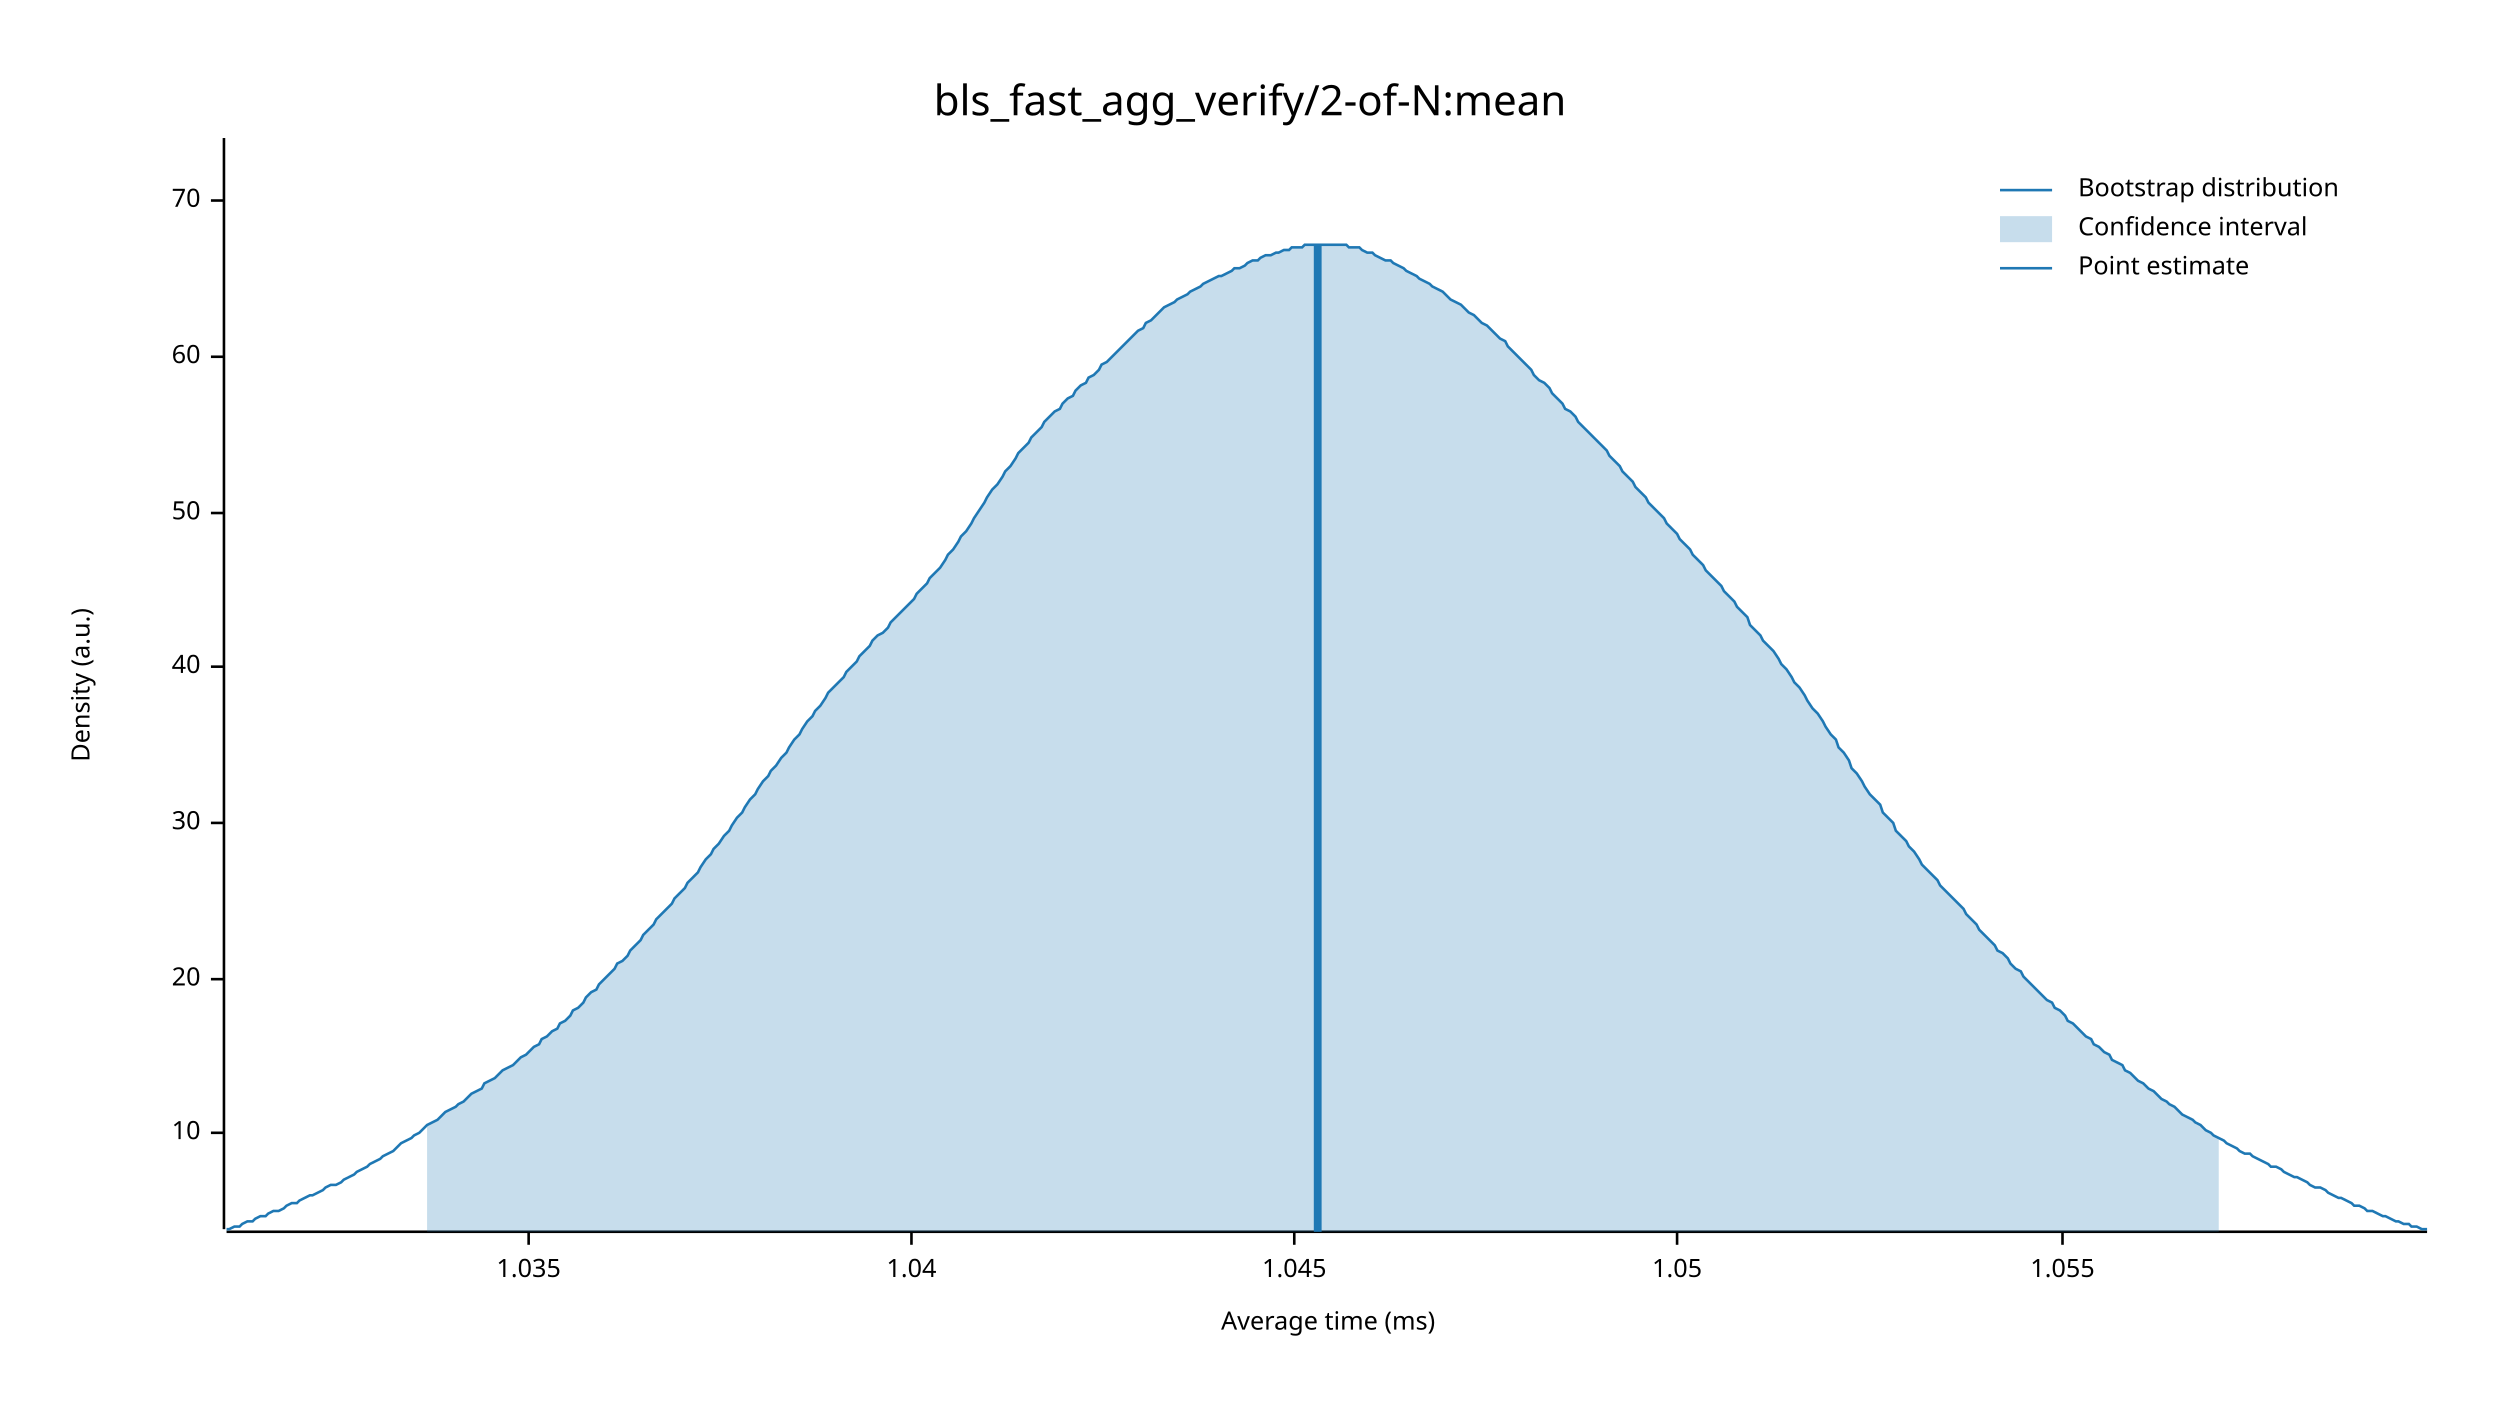
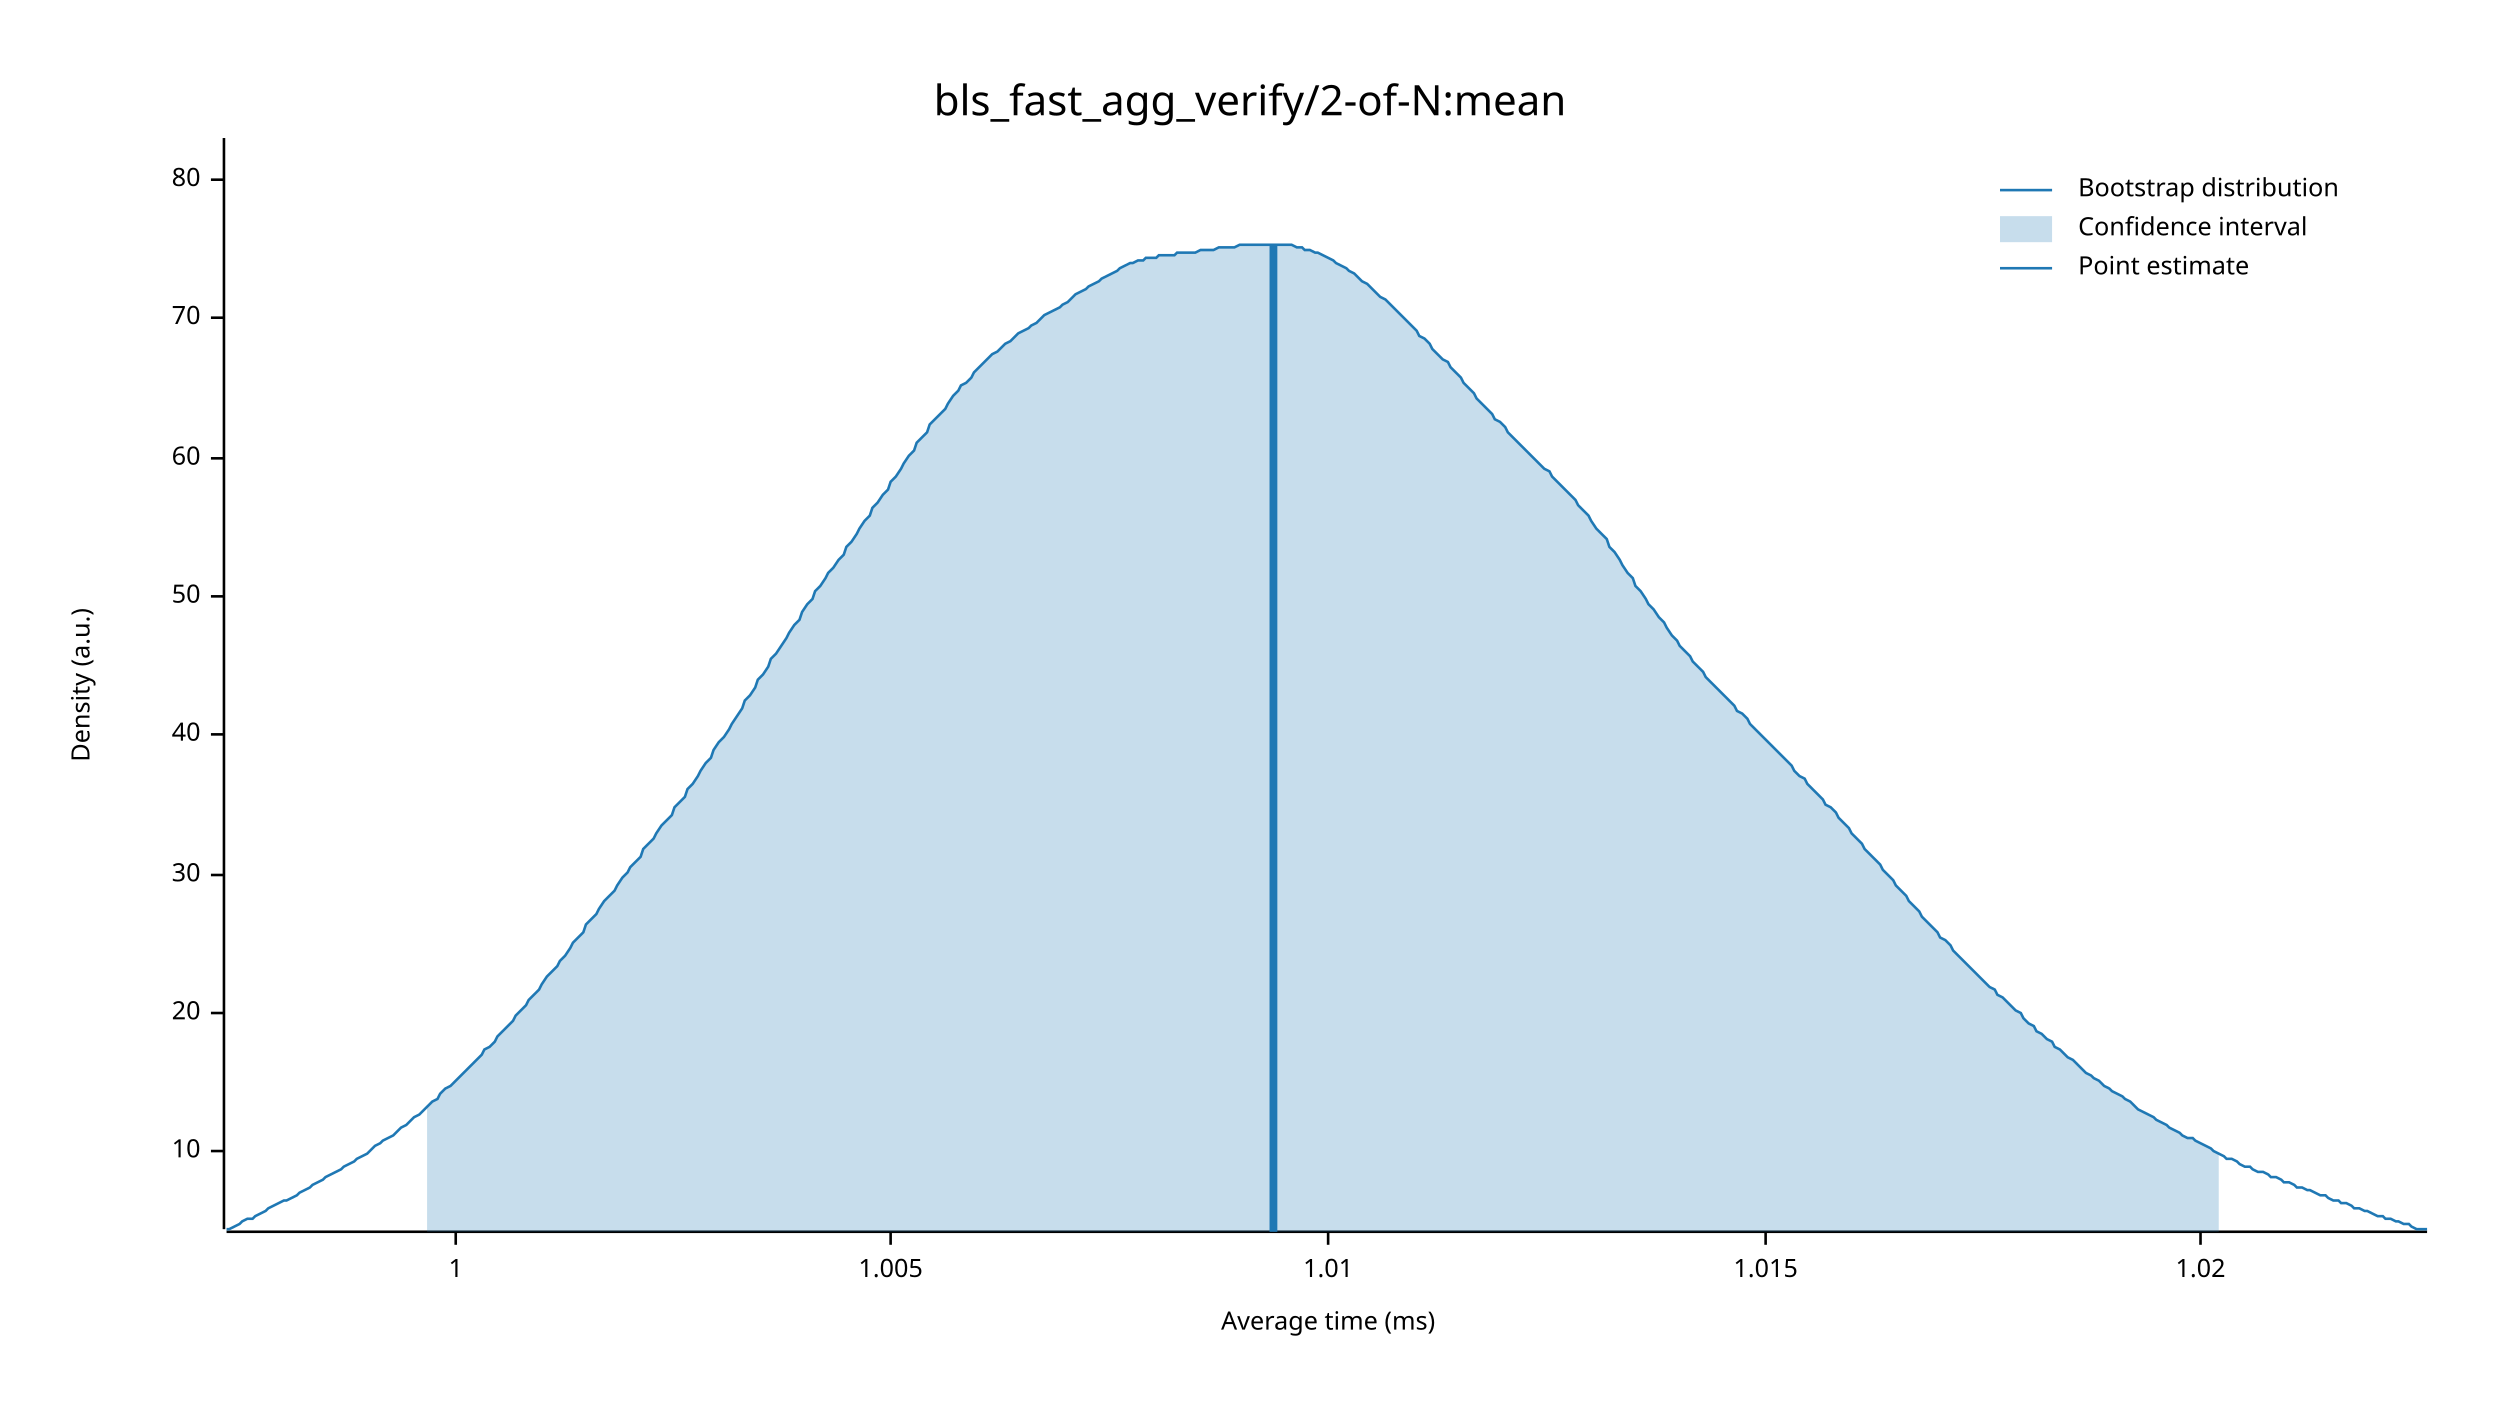
<svg xmlns="http://www.w3.org/2000/svg" width="960" height="540" viewBox="0 0 960 540">
  <text x="480" y="32" dy="0.76em" text-anchor="middle" font-family="sans-serif" font-size="16.129" opacity="1" fill="#000000">
bls_fast_agg_verify/2-of-N:mean
</text>
  <text x="27" y="263" dy="0.76em" text-anchor="middle" font-family="sans-serif" font-size="9.677" opacity="1" fill="#000000" transform="rotate(270, 27, 263)">
Density (a.u.)
</text>
  <text x="510" y="513" dy="-0.5ex" text-anchor="middle" font-family="sans-serif" font-size="9.677" opacity="1" fill="#000000">
Average time (ms)
</text>
  <polyline fill="none" opacity="1" stroke="#000000" stroke-width="1" points="86,53 86,472 " />
-   <text x="77" y="435" dy="0.5ex" text-anchor="end" font-family="sans-serif" font-size="9.677" opacity="1" fill="#000000">
+   <text x="77" y="442" dy="0.5ex" text-anchor="end" font-family="sans-serif" font-size="9.677" opacity="1" fill="#000000">
10
</text>
-   <polyline fill="none" opacity="1" stroke="#000000" stroke-width="1" points="81,435 86,435 " />
-   <text x="77" y="376" dy="0.5ex" text-anchor="end" font-family="sans-serif" font-size="9.677" opacity="1" fill="#000000">
+   <polyline fill="none" opacity="1" stroke="#000000" stroke-width="1" points="81,442 86,442 " />
+   <text x="77" y="389" dy="0.5ex" text-anchor="end" font-family="sans-serif" font-size="9.677" opacity="1" fill="#000000">
20
</text>
-   <polyline fill="none" opacity="1" stroke="#000000" stroke-width="1" points="81,376 86,376 " />
-   <text x="77" y="316" dy="0.5ex" text-anchor="end" font-family="sans-serif" font-size="9.677" opacity="1" fill="#000000">
+   <polyline fill="none" opacity="1" stroke="#000000" stroke-width="1" points="81,389 86,389 " />
+   <text x="77" y="336" dy="0.5ex" text-anchor="end" font-family="sans-serif" font-size="9.677" opacity="1" fill="#000000">
30
</text>
-   <polyline fill="none" opacity="1" stroke="#000000" stroke-width="1" points="81,316 86,316 " />
-   <text x="77" y="256" dy="0.5ex" text-anchor="end" font-family="sans-serif" font-size="9.677" opacity="1" fill="#000000">
+   <polyline fill="none" opacity="1" stroke="#000000" stroke-width="1" points="81,336 86,336 " />
+   <text x="77" y="282" dy="0.5ex" text-anchor="end" font-family="sans-serif" font-size="9.677" opacity="1" fill="#000000">
40
</text>
-   <polyline fill="none" opacity="1" stroke="#000000" stroke-width="1" points="81,256 86,256 " />
-   <text x="77" y="197" dy="0.5ex" text-anchor="end" font-family="sans-serif" font-size="9.677" opacity="1" fill="#000000">
+   <polyline fill="none" opacity="1" stroke="#000000" stroke-width="1" points="81,282 86,282 " />
+   <text x="77" y="229" dy="0.5ex" text-anchor="end" font-family="sans-serif" font-size="9.677" opacity="1" fill="#000000">
50
</text>
-   <polyline fill="none" opacity="1" stroke="#000000" stroke-width="1" points="81,197 86,197 " />
-   <text x="77" y="137" dy="0.5ex" text-anchor="end" font-family="sans-serif" font-size="9.677" opacity="1" fill="#000000">
+   <polyline fill="none" opacity="1" stroke="#000000" stroke-width="1" points="81,229 86,229 " />
+   <text x="77" y="176" dy="0.5ex" text-anchor="end" font-family="sans-serif" font-size="9.677" opacity="1" fill="#000000">
60
</text>
-   <polyline fill="none" opacity="1" stroke="#000000" stroke-width="1" points="81,137 86,137 " />
-   <text x="77" y="77" dy="0.5ex" text-anchor="end" font-family="sans-serif" font-size="9.677" opacity="1" fill="#000000">
+   <polyline fill="none" opacity="1" stroke="#000000" stroke-width="1" points="81,176 86,176 " />
+   <text x="77" y="122" dy="0.5ex" text-anchor="end" font-family="sans-serif" font-size="9.677" opacity="1" fill="#000000">
70
</text>
-   <polyline fill="none" opacity="1" stroke="#000000" stroke-width="1" points="81,77 86,77 " />
+   <polyline fill="none" opacity="1" stroke="#000000" stroke-width="1" points="81,122 86,122 " />
+   <text x="77" y="69" dy="0.5ex" text-anchor="end" font-family="sans-serif" font-size="9.677" opacity="1" fill="#000000">
+ 80
+ </text>
+   <polyline fill="none" opacity="1" stroke="#000000" stroke-width="1" points="81,69 86,69 " />
  <polyline fill="none" opacity="1" stroke="#000000" stroke-width="1" points="87,473 932,473 " />
-   <text x="203" y="483" dy="0.76em" text-anchor="middle" font-family="sans-serif" font-size="9.677" opacity="1" fill="#000000">
- 1.035
+   <text x="175" y="483" dy="0.76em" text-anchor="middle" font-family="sans-serif" font-size="9.677" opacity="1" fill="#000000">
+ 1
</text>
-   <polyline fill="none" opacity="1" stroke="#000000" stroke-width="1" points="203,473 203,478 " />
-   <text x="350" y="483" dy="0.76em" text-anchor="middle" font-family="sans-serif" font-size="9.677" opacity="1" fill="#000000">
- 1.04
+   <polyline fill="none" opacity="1" stroke="#000000" stroke-width="1" points="175,473 175,478 " />
+   <text x="342" y="483" dy="0.76em" text-anchor="middle" font-family="sans-serif" font-size="9.677" opacity="1" fill="#000000">
+ 1.005
</text>
-   <polyline fill="none" opacity="1" stroke="#000000" stroke-width="1" points="350,473 350,478 " />
-   <text x="497" y="483" dy="0.76em" text-anchor="middle" font-family="sans-serif" font-size="9.677" opacity="1" fill="#000000">
- 1.045
+   <polyline fill="none" opacity="1" stroke="#000000" stroke-width="1" points="342,473 342,478 " />
+   <text x="510" y="483" dy="0.76em" text-anchor="middle" font-family="sans-serif" font-size="9.677" opacity="1" fill="#000000">
+ 1.01
</text>
-   <polyline fill="none" opacity="1" stroke="#000000" stroke-width="1" points="497,473 497,478 " />
-   <text x="644" y="483" dy="0.76em" text-anchor="middle" font-family="sans-serif" font-size="9.677" opacity="1" fill="#000000">
- 1.05
+   <polyline fill="none" opacity="1" stroke="#000000" stroke-width="1" points="510,473 510,478 " />
+   <text x="678" y="483" dy="0.76em" text-anchor="middle" font-family="sans-serif" font-size="9.677" opacity="1" fill="#000000">
+ 1.015
</text>
-   <polyline fill="none" opacity="1" stroke="#000000" stroke-width="1" points="644,473 644,478 " />
-   <text x="792" y="483" dy="0.76em" text-anchor="middle" font-family="sans-serif" font-size="9.677" opacity="1" fill="#000000">
- 1.055
+   <polyline fill="none" opacity="1" stroke="#000000" stroke-width="1" points="678,473 678,478 " />
+   <text x="845" y="483" dy="0.76em" text-anchor="middle" font-family="sans-serif" font-size="9.677" opacity="1" fill="#000000">
+ 1.02
</text>
-   <polyline fill="none" opacity="1" stroke="#000000" stroke-width="1" points="792,473 792,478 " />
-   <polyline fill="none" opacity="1" stroke="#1F78B4" stroke-width="1" points="87,472 88,472 90,471 92,471 93,470 95,469 97,469 98,468 100,467 102,467 103,466 105,465 107,465 109,464 110,463 112,462 114,462 115,461 117,460 119,459 120,459 122,458 124,457 125,456 127,455 129,455 131,454 132,453 134,452 136,451 137,450 139,449 141,448 142,447 144,446 146,445 147,444 149,443 151,442 153,440 154,439 156,438 158,437 159,436 161,435 163,433 164,432 166,431 168,430 169,429 171,427 173,426 175,425 176,424 178,423 180,421 181,420 183,419 185,418 186,416 188,415 190,414 191,413 193,411 195,410 197,409 198,408 200,406 202,405 203,404 205,402 207,401 208,399 210,398 212,396 214,395 215,393 217,392 219,390 220,388 222,387 224,385 225,383 227,381 229,380 230,378 232,376 234,374 236,372 237,370 239,369 241,367 242,365 244,363 246,361 247,359 249,357 251,355 252,353 254,351 256,349 258,347 259,345 261,343 263,341 264,339 266,337 268,335 269,333 271,330 273,328 274,326 276,324 278,321 280,319 281,317 283,314 285,312 286,310 288,307 290,305 291,303 293,300 295,298 296,296 298,294 300,291 302,289 303,287 305,284 307,282 308,280 310,277 312,275 313,273 315,271 317,268 318,266 320,264 322,262 324,260 325,258 327,256 329,254 330,252 332,250 334,248 335,246 337,244 339,243 341,241 342,239 344,237 346,235 347,234 349,232 351,230 352,228 354,226 356,224 357,222 359,220 361,218 363,215 364,213 366,211 368,208 369,206 371,204 373,201 374,199 376,196 378,193 379,191 381,188 383,186 385,183 386,181 388,179 390,176 391,174 393,172 395,170 396,168 398,166 400,164 401,162 403,160 405,158 407,157 408,155 410,153 412,152 413,150 415,148 417,147 418,145 420,144 422,142 423,140 425,139 427,137 429,135 430,134 432,132 434,130 435,129 437,127 439,126 440,124 442,123 444,121 445,120 447,118 449,117 451,116 452,115 454,114 456,113 457,112 459,111 461,110 462,109 464,108 466,107 468,106 469,106 471,105 473,104 474,103 476,103 478,102 479,101 481,100 483,100 484,99 486,98 488,98 490,97 491,97 493,96 495,96 496,95 498,95 500,95 501,94 503,94 505,94 506,94 508,94 510,94 512,94 513,94 515,94 517,94 518,95 520,95 522,95 523,96 525,97 527,97 528,98 530,99 532,100 534,100 535,101 537,102 539,103 540,104 542,105 544,106 545,107 547,108 549,109 550,110 552,111 554,112 556,114 557,115 559,116 561,117 562,118 564,120 566,121 567,122 569,124 571,125 573,127 574,128 576,130 578,131 579,133 581,135 583,137 584,138 586,140 588,142 589,144 591,146 593,147 595,149 596,151 598,153 600,155 601,157 603,158 605,160 606,162 608,164 610,166 611,167 613,169 615,171 617,173 618,175 620,177 622,179 623,181 625,183 627,185 628,187 630,189 632,191 633,193 635,195 637,197 639,199 640,201 642,203 644,205 645,207 647,209 649,211 650,213 652,215 654,217 655,219 657,221 659,223 661,225 662,227 664,229 666,231 667,233 669,235 671,237 672,240 674,242 676,244 677,246 679,248 681,250 683,253 684,255 686,257 688,260 689,262 691,264 693,267 694,269 696,272 698,274 700,277 701,279 703,282 705,284 706,287 708,289 710,292 711,295 713,297 715,300 716,302 718,305 720,307 722,309 723,312 725,314 727,316 728,319 730,321 732,323 733,325 735,327 737,330 738,332 740,334 742,336 744,338 745,340 747,342 749,344 750,345 752,347 754,349 755,351 757,353 759,355 760,357 762,359 764,361 766,363 767,365 769,366 771,368 772,370 774,372 776,373 777,375 779,377 781,379 782,380 784,382 786,384 788,385 789,387 791,388 793,390 794,392 796,393 798,395 799,396 801,398 803,399 804,401 806,402 808,404 810,405 811,407 813,408 815,409 816,411 818,412 820,414 821,415 823,416 825,418 827,419 828,420 830,422 832,423 833,424 835,425 837,427 838,428 840,429 842,430 843,431 845,432 847,434 849,435 850,436 852,437 854,438 855,439 857,440 859,441 860,442 862,443 864,443 865,444 867,445 869,446 871,447 872,448 874,448 876,449 877,450 879,451 881,452 882,452 884,453 886,454 887,455 889,456 891,456 893,457 894,458 896,459 898,460 899,460 901,461 903,462 904,463 906,463 908,464 909,465 911,465 913,466 915,467 916,467 918,468 920,469 921,469 923,470 925,470 926,471 928,471 930,472 932,472 " />
-   <polygon opacity="0.25" fill="#1F78B4" points="164,432 166,431 168,430 169,429 171,427 173,426 175,425 176,424 178,423 180,421 181,420 183,419 185,418 186,416 188,415 190,414 191,413 193,411 195,410 197,409 198,408 200,406 202,405 203,404 205,402 207,401 208,399 210,398 212,396 214,395 215,393 217,392 219,390 220,388 222,387 224,385 225,383 227,381 229,380 230,378 232,376 234,374 236,372 237,370 239,369 241,367 242,365 244,363 246,361 247,359 249,357 251,355 252,353 254,351 256,349 258,347 259,345 261,343 263,341 264,339 266,337 268,335 269,333 271,330 273,328 274,326 276,324 278,321 280,319 281,317 283,314 285,312 286,310 288,307 290,305 291,303 293,300 295,298 296,296 298,294 300,291 302,289 303,287 305,284 307,282 308,280 310,277 312,275 313,273 315,271 317,268 318,266 320,264 322,262 324,260 325,258 327,256 329,254 330,252 332,250 334,248 335,246 337,244 339,243 341,241 342,239 344,237 346,235 347,234 349,232 351,230 352,228 354,226 356,224 357,222 359,220 361,218 363,215 364,213 366,211 368,208 369,206 371,204 373,201 374,199 376,196 378,193 379,191 381,188 383,186 385,183 386,181 388,179 390,176 391,174 393,172 395,170 396,168 398,166 400,164 401,162 403,160 405,158 407,157 408,155 410,153 412,152 413,150 415,148 417,147 418,145 420,144 422,142 423,140 425,139 427,137 429,135 430,134 432,132 434,130 435,129 437,127 439,126 440,124 442,123 444,121 445,120 447,118 449,117 451,116 452,115 454,114 456,113 457,112 459,111 461,110 462,109 464,108 466,107 468,106 469,106 471,105 473,104 474,103 476,103 478,102 479,101 481,100 483,100 484,99 486,98 488,98 490,97 491,97 493,96 495,96 496,95 498,95 500,95 501,94 503,94 505,94 506,94 508,94 510,94 512,94 513,94 515,94 517,94 518,95 520,95 522,95 523,96 525,97 527,97 528,98 530,99 532,100 534,100 535,101 537,102 539,103 540,104 542,105 544,106 545,107 547,108 549,109 550,110 552,111 554,112 556,114 557,115 559,116 561,117 562,118 564,120 566,121 567,122 569,124 571,125 573,127 574,128 576,130 578,131 579,133 581,135 583,137 584,138 586,140 588,142 589,144 591,146 593,147 595,149 596,151 598,153 600,155 601,157 603,158 605,160 606,162 608,164 610,166 611,167 613,169 615,171 617,173 618,175 620,177 622,179 623,181 625,183 627,185 628,187 630,189 632,191 633,193 635,195 637,197 639,199 640,201 642,203 644,205 645,207 647,209 649,211 650,213 652,215 654,217 655,219 657,221 659,223 661,225 662,227 664,229 666,231 667,233 669,235 671,237 672,240 674,242 676,244 677,246 679,248 681,250 683,253 684,255 686,257 688,260 689,262 691,264 693,267 694,269 696,272 698,274 700,277 701,279 703,282 705,284 706,287 708,289 710,292 711,295 713,297 715,300 716,302 718,305 720,307 722,309 723,312 725,314 727,316 728,319 730,321 732,323 733,325 735,327 737,330 738,332 740,334 742,336 744,338 745,340 747,342 749,344 750,345 752,347 754,349 755,351 757,353 759,355 760,357 762,359 764,361 766,363 767,365 769,366 771,368 772,370 774,372 776,373 777,375 779,377 781,379 782,380 784,382 786,384 788,385 789,387 791,388 793,390 794,392 796,393 798,395 799,396 801,398 803,399 804,401 806,402 808,404 810,405 811,407 813,408 815,409 816,411 818,412 820,414 821,415 823,416 825,418 827,419 828,420 830,422 832,423 833,424 835,425 837,427 838,428 840,429 842,430 843,431 845,432 847,434 849,435 850,436 852,437 852,473 164,473 " />
-   <polyline fill="none" opacity="1" stroke="#1F78B4" stroke-width="3" points="506,473 506,94 " />
+   <polyline fill="none" opacity="1" stroke="#000000" stroke-width="1" points="845,473 845,478 " />
+   <polyline fill="none" opacity="1" stroke="#1F78B4" stroke-width="1" points="87,472 88,472 90,471 92,470 93,469 95,468 97,468 98,467 100,466 102,465 103,464 105,463 107,462 109,461 110,461 112,460 114,459 115,458 117,457 119,456 120,455 122,454 124,453 125,452 127,451 129,450 131,449 132,448 134,447 136,446 137,445 139,444 141,443 142,442 144,440 146,439 147,438 149,437 151,436 153,434 154,433 156,432 158,430 159,429 161,428 163,426 164,425 166,423 168,422 169,420 171,418 173,417 175,415 176,414 178,412 180,410 181,409 183,407 185,405 186,403 188,402 190,400 191,398 193,396 195,394 197,392 198,390 200,388 202,386 203,384 205,382 207,380 208,378 210,375 212,373 214,371 215,369 217,367 219,364 220,362 222,360 224,358 225,355 227,353 229,351 230,349 232,346 234,344 236,342 237,340 239,337 241,335 242,333 244,331 246,329 247,326 249,324 251,322 252,320 254,317 256,315 258,313 259,310 261,308 263,306 264,303 266,301 268,298 269,296 271,293 273,291 274,288 276,285 278,283 280,280 281,278 283,275 285,272 286,269 288,267 290,264 291,261 293,259 295,256 296,253 298,251 300,248 302,245 303,243 305,240 307,238 308,235 310,232 312,230 313,227 315,225 317,222 318,220 320,218 322,215 324,213 325,210 327,208 329,205 330,203 332,200 334,198 335,195 337,193 339,190 341,188 342,185 344,183 346,180 347,178 349,175 351,173 352,170 354,168 356,166 357,163 359,161 361,159 363,157 364,155 366,152 368,150 369,148 371,147 373,145 374,143 376,141 378,139 379,138 381,136 383,135 385,133 386,132 388,131 390,129 391,128 393,127 395,126 396,125 398,124 400,122 401,121 403,120 405,119 407,118 408,117 410,116 412,114 413,113 415,112 417,111 418,110 420,109 422,108 423,107 425,106 427,105 429,104 430,103 432,102 434,101 435,101 437,100 439,100 440,99 442,99 444,99 445,98 447,98 449,98 451,98 452,97 454,97 456,97 457,97 459,97 461,96 462,96 464,96 466,96 468,95 469,95 471,95 473,95 474,95 476,94 478,94 479,94 481,94 483,94 484,94 486,94 488,94 490,94 491,94 493,94 495,94 496,94 498,95 500,95 501,96 503,96 505,97 506,97 508,98 510,99 512,100 513,101 515,102 517,103 518,104 520,105 522,107 523,108 525,109 527,111 528,112 530,114 532,115 534,117 535,118 537,120 539,122 540,123 542,125 544,127 545,129 547,130 549,132 550,134 552,136 554,138 556,139 557,141 559,143 561,145 562,147 564,149 566,151 567,153 569,155 571,157 573,159 574,161 576,162 578,164 579,166 581,168 583,170 584,171 586,173 588,175 589,176 591,178 593,180 595,181 596,183 598,185 600,187 601,188 603,190 605,192 606,194 608,196 610,198 611,200 613,203 615,205 617,207 618,210 620,212 622,215 623,217 625,220 627,222 628,225 630,227 632,230 633,232 635,234 637,237 639,239 640,241 642,244 644,246 645,248 647,250 649,252 650,254 652,256 654,258 655,260 657,262 659,264 661,266 662,267 664,269 666,271 667,273 669,274 671,276 672,278 674,280 676,282 677,283 679,285 681,287 683,289 684,290 686,292 688,294 689,296 691,298 693,299 694,301 696,303 698,305 700,307 701,309 703,310 705,312 706,314 708,316 710,318 711,320 713,322 715,324 716,326 718,328 720,330 722,332 723,334 725,336 727,338 728,340 730,342 732,344 733,346 735,348 737,350 738,352 740,354 742,356 744,358 745,360 747,361 749,363 750,365 752,367 754,369 755,370 757,372 759,374 760,375 762,377 764,379 766,380 767,382 769,383 771,385 772,386 774,388 776,389 777,391 779,393 781,394 782,396 784,397 786,399 788,400 789,402 791,403 793,405 794,406 796,407 798,409 799,410 801,412 803,413 804,414 806,415 808,417 810,418 811,419 813,420 815,421 816,422 818,423 820,425 821,426 823,427 825,428 827,429 828,430 830,431 832,432 833,433 835,434 837,435 838,436 840,437 842,437 843,438 845,439 847,440 849,441 850,442 852,443 854,444 855,445 857,445 859,446 860,447 862,448 864,448 865,449 867,450 869,450 871,451 872,452 874,452 876,453 877,454 879,454 881,455 882,456 884,456 886,457 887,457 889,458 891,459 893,459 894,460 896,461 898,461 899,462 901,462 903,463 904,464 906,464 908,465 909,465 911,466 913,467 915,467 916,468 918,468 920,469 921,469 923,470 925,470 926,471 928,472 930,472 932,472 " />
+   <polygon opacity="0.25" fill="#1F78B4" points="164,425 166,423 168,422 169,420 171,418 173,417 175,415 176,414 178,412 180,410 181,409 183,407 185,405 186,403 188,402 190,400 191,398 193,396 195,394 197,392 198,390 200,388 202,386 203,384 205,382 207,380 208,378 210,375 212,373 214,371 215,369 217,367 219,364 220,362 222,360 224,358 225,355 227,353 229,351 230,349 232,346 234,344 236,342 237,340 239,337 241,335 242,333 244,331 246,329 247,326 249,324 251,322 252,320 254,317 256,315 258,313 259,310 261,308 263,306 264,303 266,301 268,298 269,296 271,293 273,291 274,288 276,285 278,283 280,280 281,278 283,275 285,272 286,269 288,267 290,264 291,261 293,259 295,256 296,253 298,251 300,248 302,245 303,243 305,240 307,238 308,235 310,232 312,230 313,227 315,225 317,222 318,220 320,218 322,215 324,213 325,210 327,208 329,205 330,203 332,200 334,198 335,195 337,193 339,190 341,188 342,185 344,183 346,180 347,178 349,175 351,173 352,170 354,168 356,166 357,163 359,161 361,159 363,157 364,155 366,152 368,150 369,148 371,147 373,145 374,143 376,141 378,139 379,138 381,136 383,135 385,133 386,132 388,131 390,129 391,128 393,127 395,126 396,125 398,124 400,122 401,121 403,120 405,119 407,118 408,117 410,116 412,114 413,113 415,112 417,111 418,110 420,109 422,108 423,107 425,106 427,105 429,104 430,103 432,102 434,101 435,101 437,100 439,100 440,99 442,99 444,99 445,98 447,98 449,98 451,98 452,97 454,97 456,97 457,97 459,97 461,96 462,96 464,96 466,96 468,95 469,95 471,95 473,95 474,95 476,94 478,94 479,94 481,94 483,94 484,94 486,94 488,94 490,94 491,94 493,94 495,94 496,94 498,95 500,95 501,96 503,96 505,97 506,97 508,98 510,99 512,100 513,101 515,102 517,103 518,104 520,105 522,107 523,108 525,109 527,111 528,112 530,114 532,115 534,117 535,118 537,120 539,122 540,123 542,125 544,127 545,129 547,130 549,132 550,134 552,136 554,138 556,139 557,141 559,143 561,145 562,147 564,149 566,151 567,153 569,155 571,157 573,159 574,161 576,162 578,164 579,166 581,168 583,170 584,171 586,173 588,175 589,176 591,178 593,180 595,181 596,183 598,185 600,187 601,188 603,190 605,192 606,194 608,196 610,198 611,200 613,203 615,205 617,207 618,210 620,212 622,215 623,217 625,220 627,222 628,225 630,227 632,230 633,232 635,234 637,237 639,239 640,241 642,244 644,246 645,248 647,250 649,252 650,254 652,256 654,258 655,260 657,262 659,264 661,266 662,267 664,269 666,271 667,273 669,274 671,276 672,278 674,280 676,282 677,283 679,285 681,287 683,289 684,290 686,292 688,294 689,296 691,298 693,299 694,301 696,303 698,305 700,307 701,309 703,310 705,312 706,314 708,316 710,318 711,320 713,322 715,324 716,326 718,328 720,330 722,332 723,334 725,336 727,338 728,340 730,342 732,344 733,346 735,348 737,350 738,352 740,354 742,356 744,358 745,360 747,361 749,363 750,365 752,367 754,369 755,370 757,372 759,374 760,375 762,377 764,379 766,380 767,382 769,383 771,385 772,386 774,388 776,389 777,391 779,393 781,394 782,396 784,397 786,399 788,400 789,402 791,403 793,405 794,406 796,407 798,409 799,410 801,412 803,413 804,414 806,415 808,417 810,418 811,419 813,420 815,421 816,422 818,423 820,425 821,426 823,427 825,428 827,429 828,430 830,431 832,432 833,433 835,434 837,435 838,436 840,437 842,437 843,438 845,439 847,440 849,441 850,442 852,443 852,473 164,473 " />
+   <polyline fill="none" opacity="1" stroke="#1F78B4" stroke-width="3" points="489,473 489,94 " />
  <text x="798" y="68" dy="0.76em" text-anchor="start" font-family="sans-serif" font-size="9.677" opacity="1" fill="#000000">
Bootstrap distribution
</text>
  <text x="798" y="83" dy="0.76em" text-anchor="start" font-family="sans-serif" font-size="9.677" opacity="1" fill="#000000">
Confidence interval
</text>
  <text x="798" y="98" dy="0.76em" text-anchor="start" font-family="sans-serif" font-size="9.677" opacity="1" fill="#000000">
Point estimate
</text>
  <polyline fill="none" opacity="1" stroke="#1F78B4" stroke-width="1" points="768,73 788,73 " />
  <rect x="768" y="83" width="20" height="10" opacity="0.25" fill="#1F78B4" stroke="none" />
  <polyline fill="none" opacity="1" stroke="#1F78B4" stroke-width="1" points="768,103 788,103 " />
</svg>
